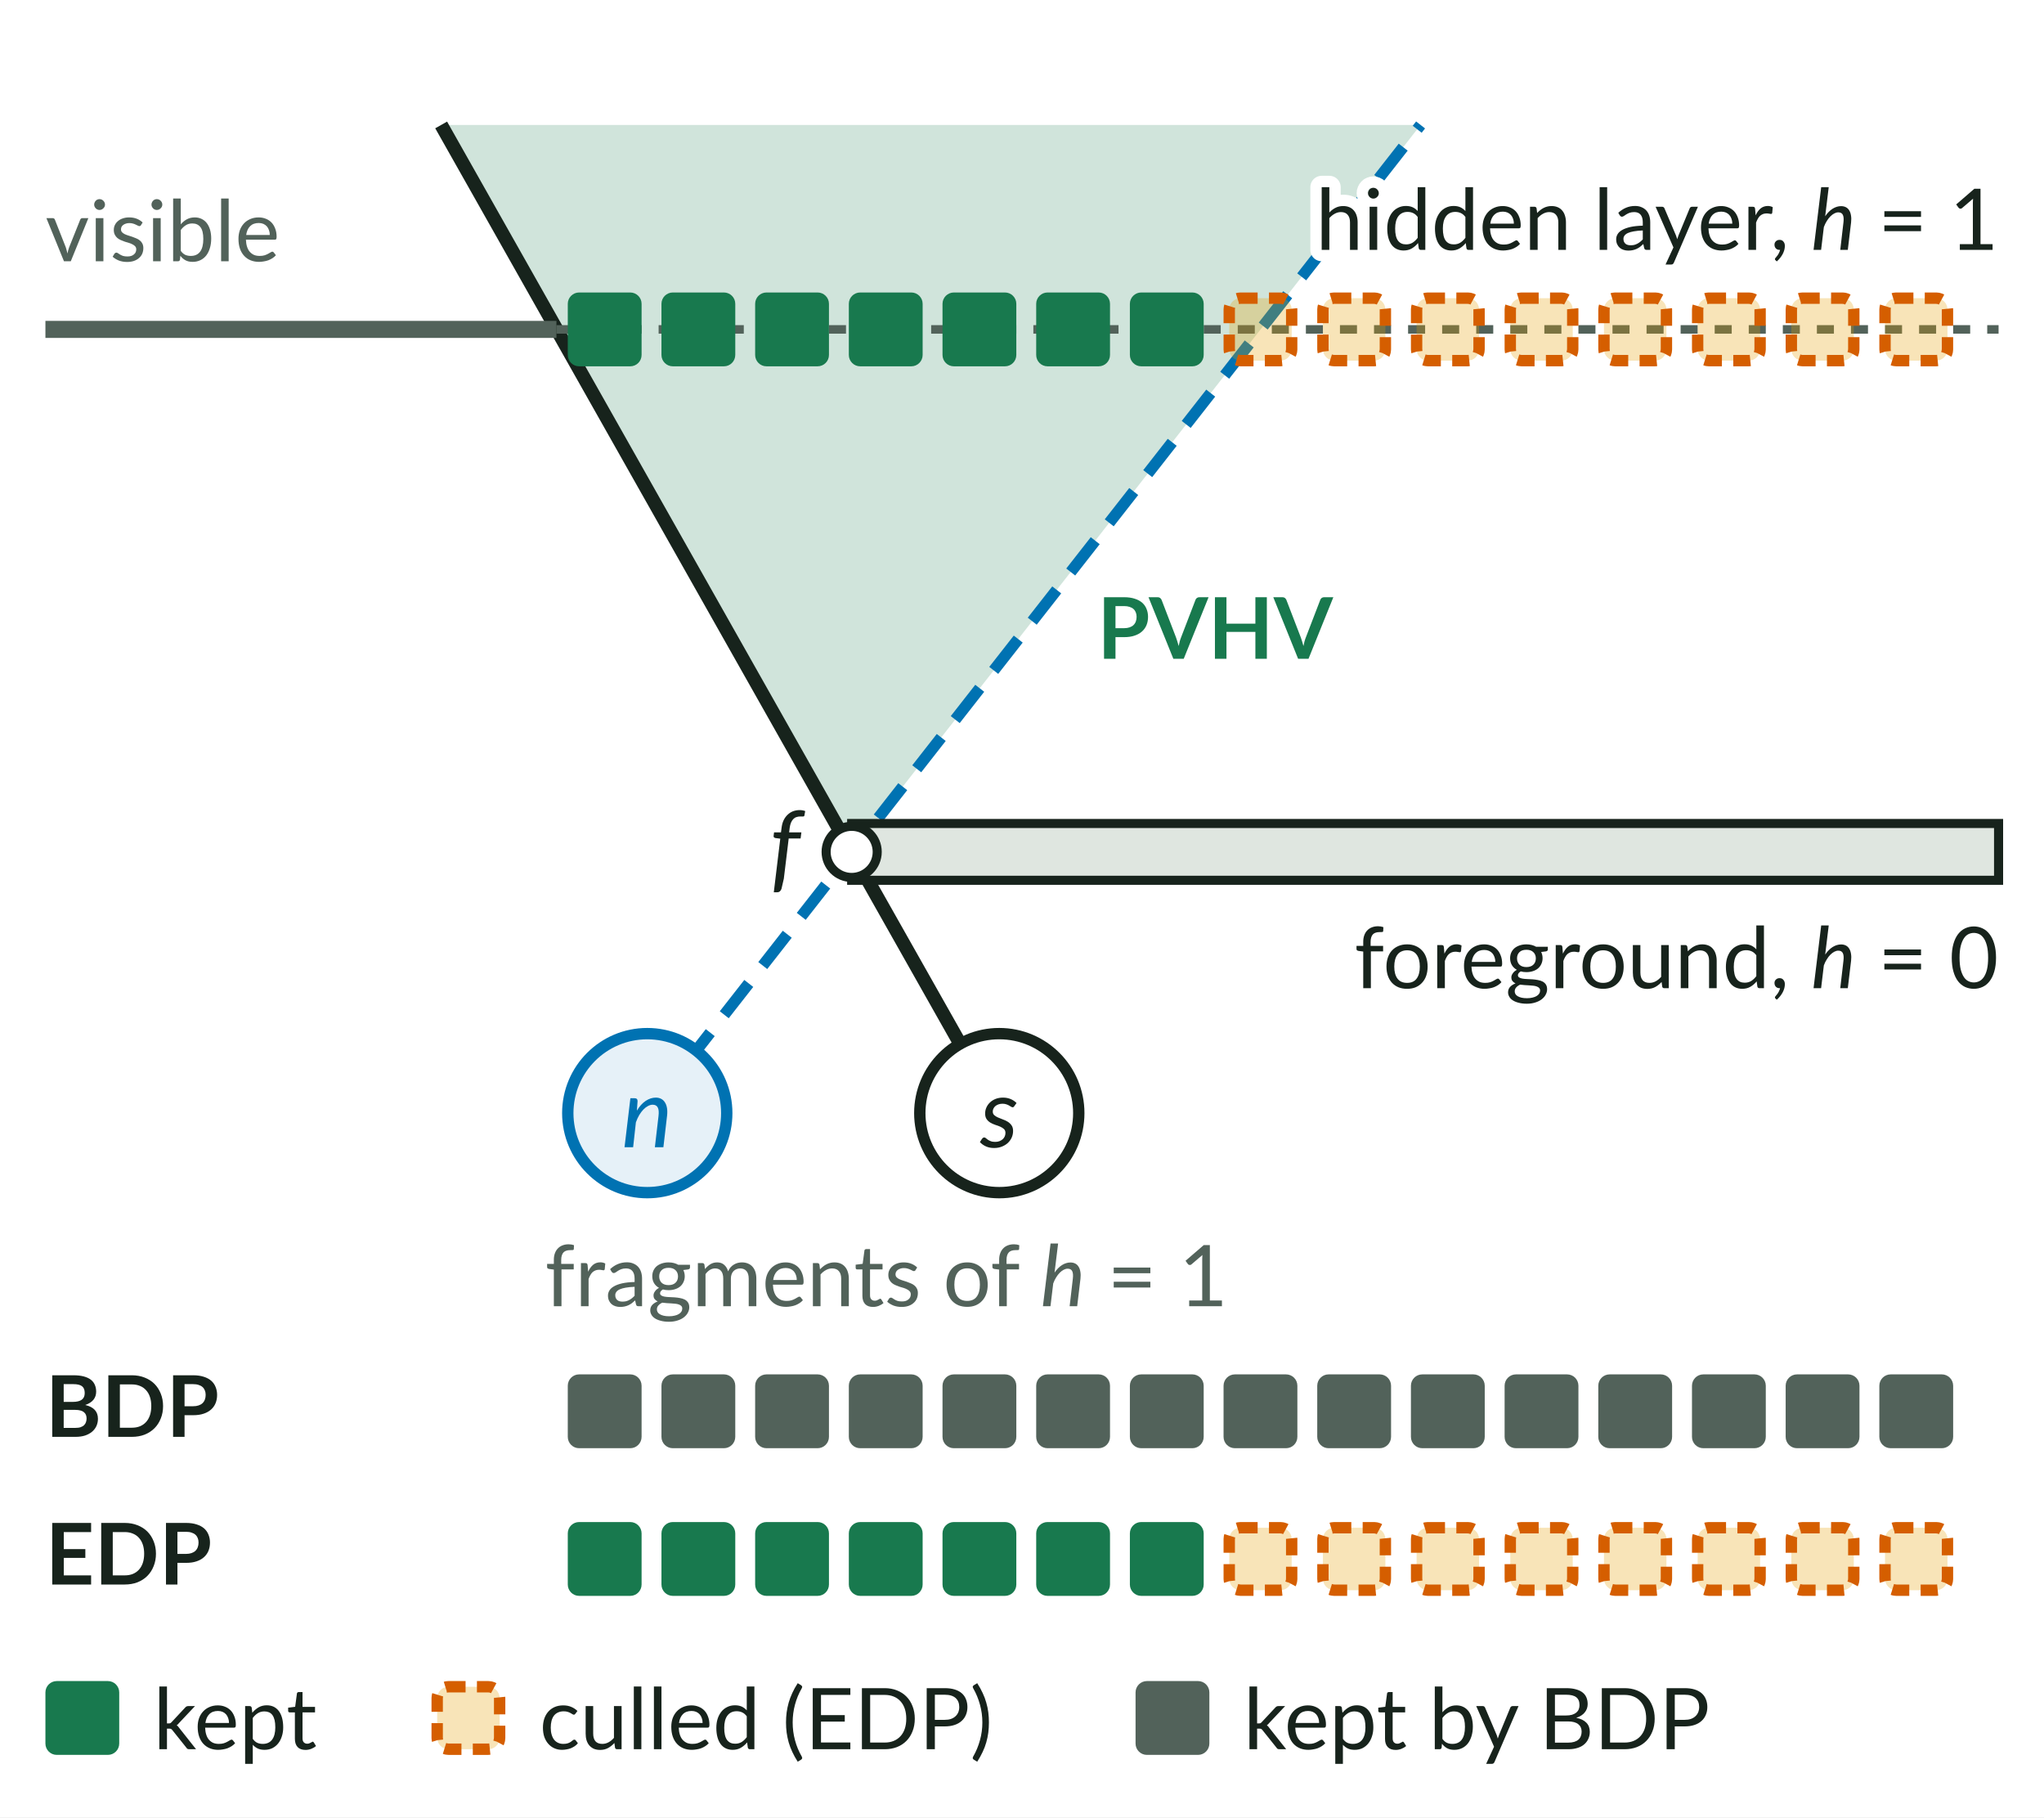
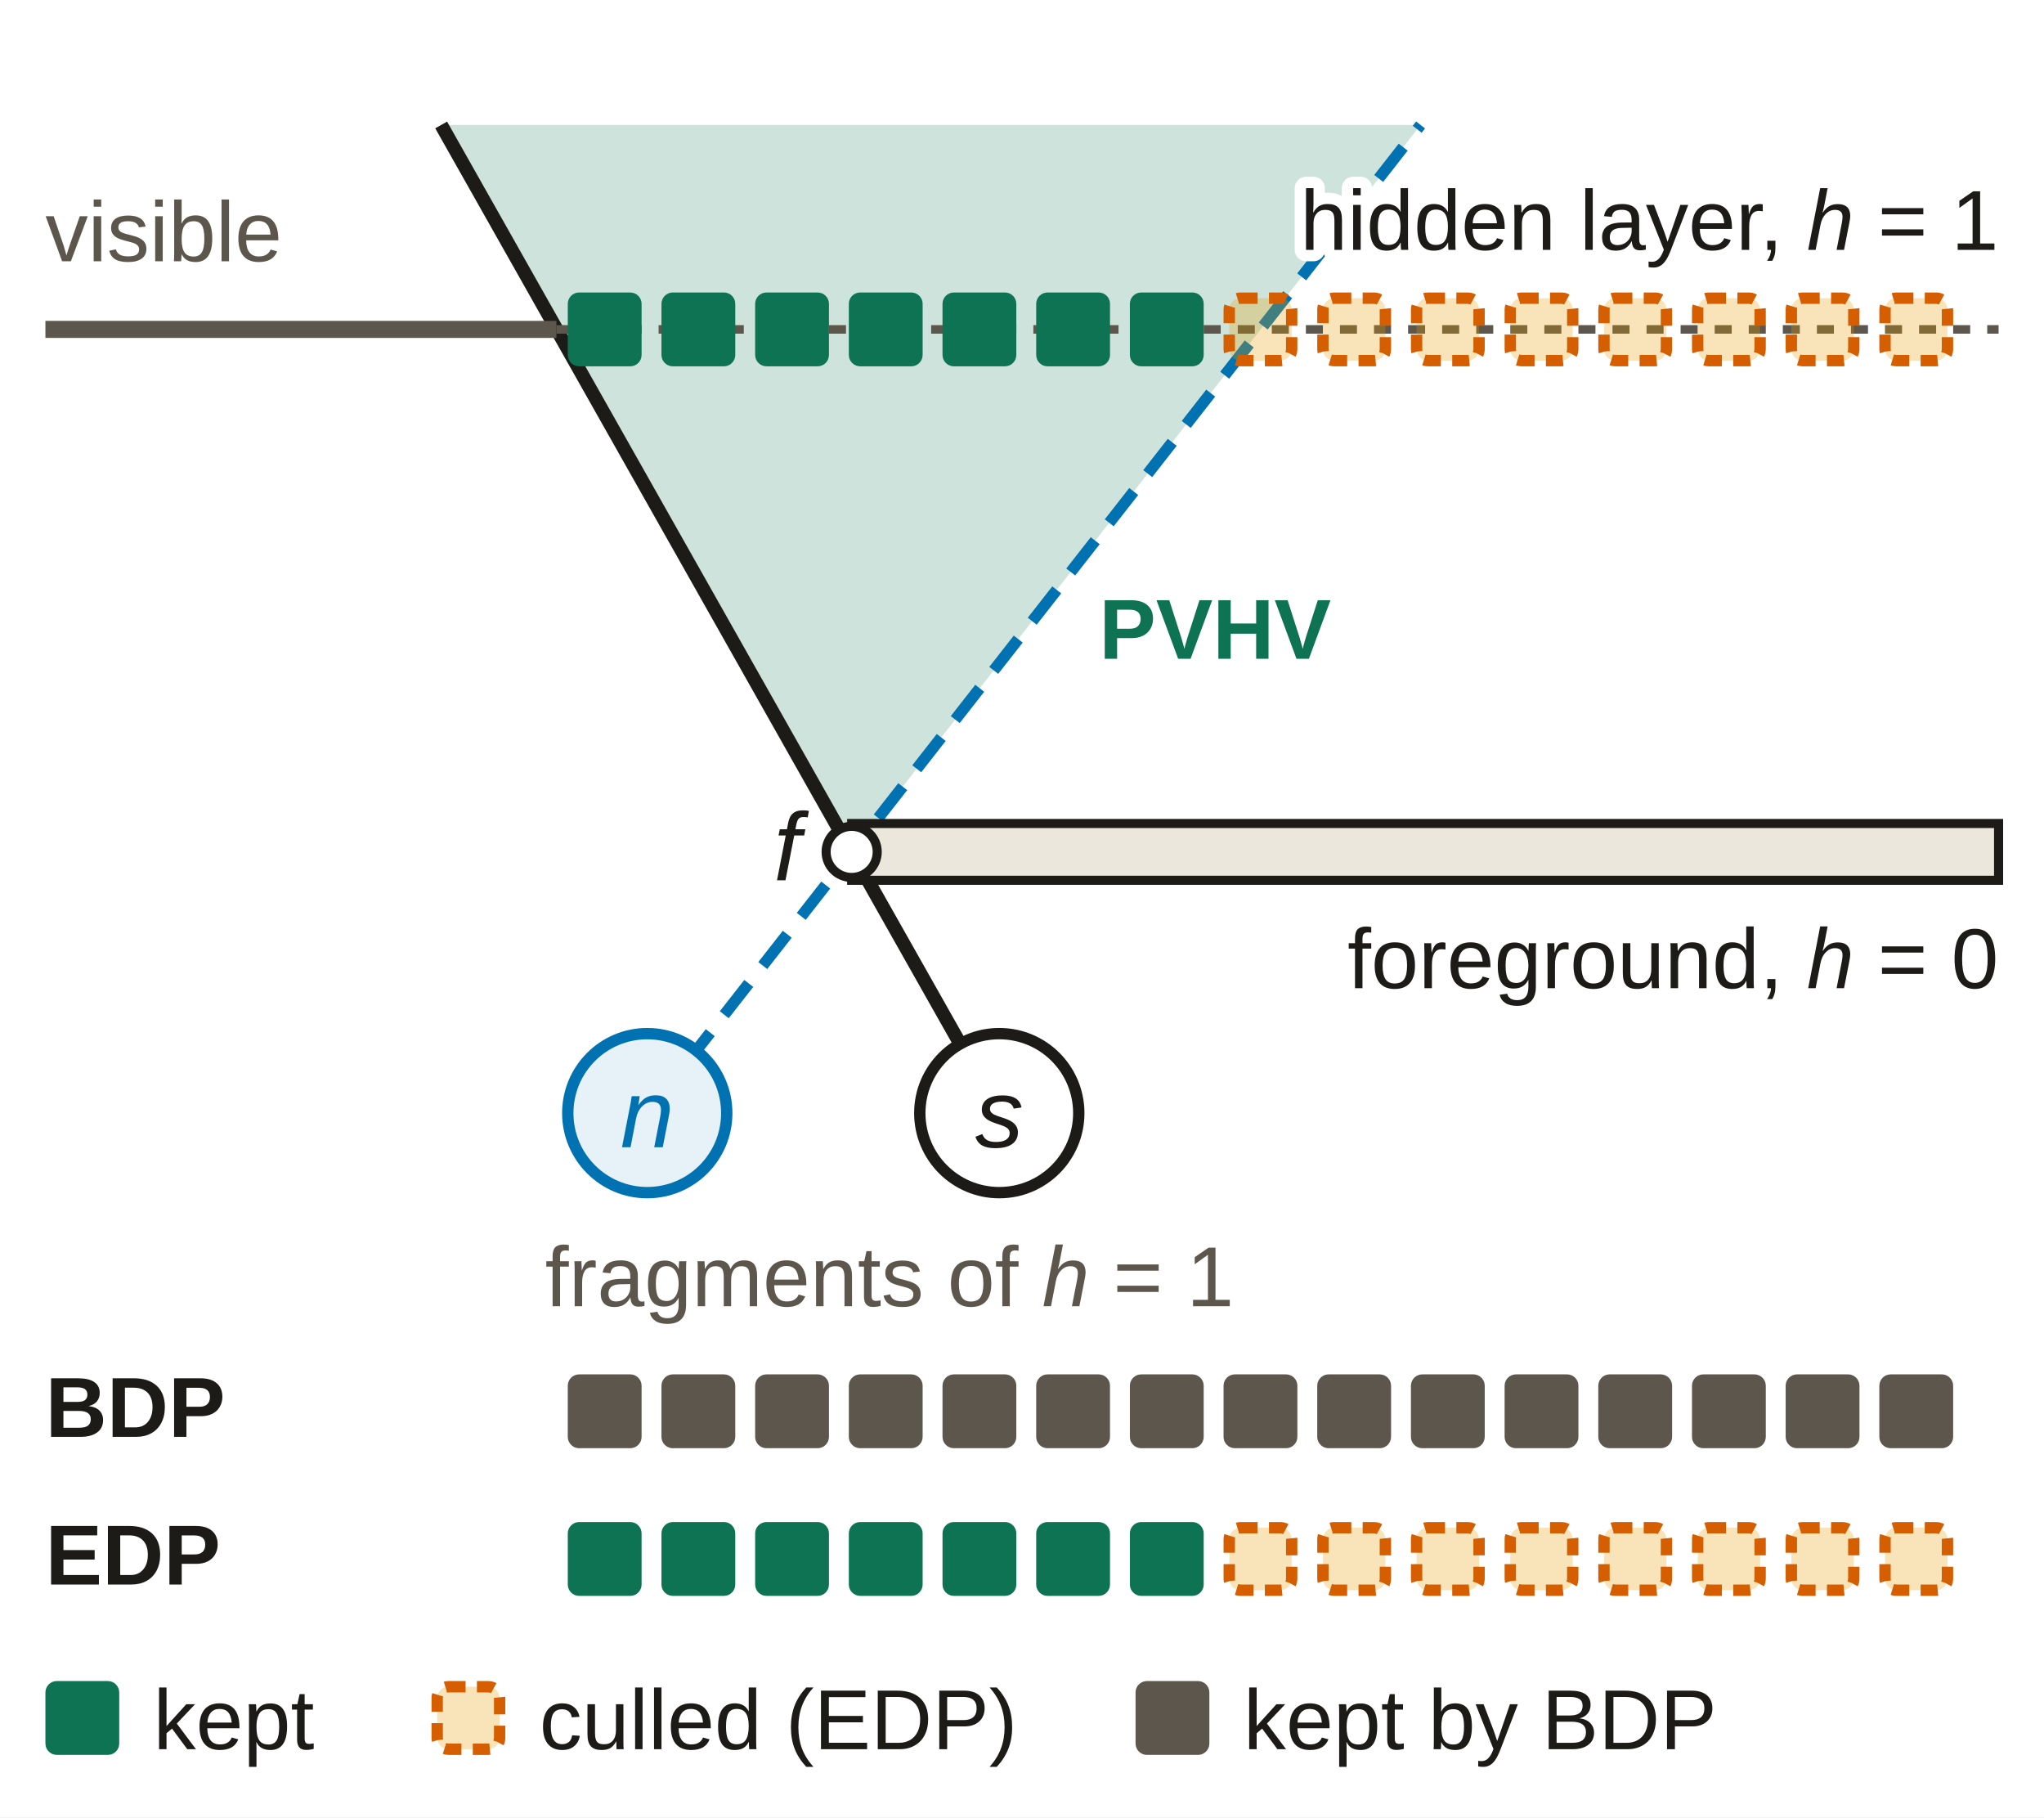
<svg xmlns="http://www.w3.org/2000/svg" viewBox="0 0 360 320" role="img" aria-labelledby="title desc">
  <rect width="360" height="320" fill="#ffffff" />
-   <g font-family="Lato, 'Segoe UI', 'Helvetica Neue', Arial, sans-serif" font-size="17">
-     <path d="M150 150L77.7 22L250.2 22Z" fill="#18794e" fill-opacity=".2" />
-     <path d="M176 196L77.7 22" stroke="#17231c" stroke-width="2.4" />
+   <g font-family="'Segoe UI', 'Helvetica Neue', Arial, sans-serif" font-size="17">
+     <path d="M150 150L77.7 22L250.2 22Z" fill="#0d7352" fill-opacity=".2" />
+     <path d="M176 196L77.7 22" stroke="#1d1b18" stroke-width="2.4" />
    <path d="M114 196L250.2 22" stroke="#0072b2" stroke-width="2" stroke-dasharray="7 4" />
-     <path d="M8 58H98" stroke="#52625a" stroke-width="3" />
-     <path d="M98 58H352" stroke="#52625a" stroke-width="1.5" stroke-dasharray="3 3" />
-     <text x="8" y="46" text-anchor="start" font-size="15" fill="#52625a">visible</text>
-     <rect x="150" y="145" width="202" height="10" fill="#dfe6e0" stroke="#17231c" stroke-width="1.6" />
-     <circle cx="150" cy="150" r="4.5" fill="#fff" stroke="#17231c" stroke-width="1.6" />
-     <text x="141" y="155" text-anchor="end" font-size="17" fill="#17231c">
+     <path d="M8 58H98" stroke="#5c564c" stroke-width="3" />
+     <path d="M98 58H352" stroke="#5c564c" stroke-width="1.5" stroke-dasharray="3 3" />
+     <text x="8" y="46" text-anchor="start" font-size="15" fill="#5c564c">visible</text>
+     <rect x="150" y="145" width="202" height="10" fill="#ece7dc" stroke="#1d1b18" stroke-width="1.6" />
+     <circle cx="150" cy="150" r="4.5" fill="#fff" stroke="#1d1b18" stroke-width="1.6" />
+     <text x="141" y="155" text-anchor="end" font-size="17" fill="#1d1b18">
      <tspan font-style="italic">f</tspan>
    </text>
-     <text x="352" y="174" text-anchor="end" font-size="15" fill="#17231c">foreground, <tspan font-style="italic">h</tspan> = 0</text>
-     <text x="352" y="44" text-anchor="end" font-size="15" fill="#17231c" stroke="#ffffff" stroke-width="4" stroke-linejoin="round" paint-order="stroke">hidden layer, <tspan font-style="italic">h</tspan> = 1</text>
-     <text x="214" y="116" text-anchor="middle" font-size="15" fill="#18794e" font-weight="700" stroke="#ffffff" stroke-width="4" stroke-linejoin="round" paint-order="stroke">PVHV</text>
+     <text x="352" y="174" text-anchor="end" font-size="15" fill="#1d1b18">foreground, <tspan font-style="italic">h</tspan> = 0</text>
+     <text x="352" y="44" text-anchor="end" font-size="15" fill="#1d1b18" stroke="#ffffff" stroke-width="4" stroke-linejoin="round" paint-order="stroke">hidden layer, <tspan font-style="italic">h</tspan> = 1</text>
+     <text x="214" y="116" text-anchor="middle" font-size="15" fill="#0d7352" font-weight="700" stroke="#ffffff" stroke-width="4" stroke-linejoin="round" paint-order="stroke">PVHV</text>
    <circle cx="114" cy="196" r="14" fill="#e6f1f8" stroke="#0072b2" stroke-width="2" />
    <text x="114" y="202" text-anchor="middle" font-size="17" fill="#0072b2">
      <tspan font-style="italic">n</tspan>
    </text>
-     <circle cx="176" cy="196" r="14" fill="#ffffff" stroke="#17231c" stroke-width="2" />
-     <text x="176" y="202" text-anchor="middle" font-size="17" fill="#17231c">
+     <circle cx="176" cy="196" r="14" fill="#ffffff" stroke="#1d1b18" stroke-width="2" />
+     <text x="176" y="202" text-anchor="middle" font-size="17" fill="#1d1b18">
      <tspan font-style="italic">s</tspan>
    </text>
-     <rect x="100" y="51.5" width="13" height="13" rx="2" fill="#18794e" />
-     <rect x="116.5" y="51.5" width="13" height="13" rx="2" fill="#18794e" />
-     <rect x="133" y="51.5" width="13" height="13" rx="2" fill="#18794e" />
-     <rect x="149.5" y="51.5" width="13" height="13" rx="2" fill="#18794e" />
-     <rect x="166" y="51.5" width="13" height="13" rx="2" fill="#18794e" />
-     <rect x="182.5" y="51.5" width="13" height="13" rx="2" fill="#18794e" />
-     <rect x="199" y="51.5" width="13" height="13" rx="2" fill="#18794e" />
+     <rect x="100" y="51.5" width="13" height="13" rx="2" fill="#0d7352" />
+     <rect x="116.5" y="51.5" width="13" height="13" rx="2" fill="#0d7352" />
+     <rect x="133" y="51.5" width="13" height="13" rx="2" fill="#0d7352" />
+     <rect x="149.5" y="51.5" width="13" height="13" rx="2" fill="#0d7352" />
+     <rect x="166" y="51.5" width="13" height="13" rx="2" fill="#0d7352" />
+     <rect x="182.5" y="51.5" width="13" height="13" rx="2" fill="#0d7352" />
+     <rect x="199" y="51.5" width="13" height="13" rx="2" fill="#0d7352" />
    <rect x="216.5" y="52.5" width="11" height="11" rx="2" fill="#e69f00" fill-opacity=".28" stroke="#d55e00" stroke-width="2" stroke-dasharray="3 2" />
    <rect x="233" y="52.5" width="11" height="11" rx="2" fill="#e69f00" fill-opacity=".28" stroke="#d55e00" stroke-width="2" stroke-dasharray="3 2" />
    <rect x="249.5" y="52.5" width="11" height="11" rx="2" fill="#e69f00" fill-opacity=".28" stroke="#d55e00" stroke-width="2" stroke-dasharray="3 2" />
    <rect x="266" y="52.5" width="11" height="11" rx="2" fill="#e69f00" fill-opacity=".28" stroke="#d55e00" stroke-width="2" stroke-dasharray="3 2" />
    <rect x="282.5" y="52.5" width="11" height="11" rx="2" fill="#e69f00" fill-opacity=".28" stroke="#d55e00" stroke-width="2" stroke-dasharray="3 2" />
    <rect x="299" y="52.5" width="11" height="11" rx="2" fill="#e69f00" fill-opacity=".28" stroke="#d55e00" stroke-width="2" stroke-dasharray="3 2" />
    <rect x="315.5" y="52.5" width="11" height="11" rx="2" fill="#e69f00" fill-opacity=".28" stroke="#d55e00" stroke-width="2" stroke-dasharray="3 2" />
    <rect x="332" y="52.5" width="11" height="11" rx="2" fill="#e69f00" fill-opacity=".28" stroke="#d55e00" stroke-width="2" stroke-dasharray="3 2" />
-     <text x="8" y="253" text-anchor="start" font-size="15" fill="#17231c" font-weight="700">BDP</text>
-     <rect x="100" y="242" width="13" height="13" rx="2" fill="#52625a" />
-     <rect x="116.5" y="242" width="13" height="13" rx="2" fill="#52625a" />
-     <rect x="133" y="242" width="13" height="13" rx="2" fill="#52625a" />
-     <rect x="149.5" y="242" width="13" height="13" rx="2" fill="#52625a" />
-     <rect x="166" y="242" width="13" height="13" rx="2" fill="#52625a" />
-     <rect x="182.5" y="242" width="13" height="13" rx="2" fill="#52625a" />
-     <rect x="199" y="242" width="13" height="13" rx="2" fill="#52625a" />
-     <rect x="215.5" y="242" width="13" height="13" rx="2" fill="#52625a" />
-     <rect x="232" y="242" width="13" height="13" rx="2" fill="#52625a" />
-     <rect x="248.5" y="242" width="13" height="13" rx="2" fill="#52625a" />
-     <rect x="265" y="242" width="13" height="13" rx="2" fill="#52625a" />
-     <rect x="281.5" y="242" width="13" height="13" rx="2" fill="#52625a" />
-     <rect x="298" y="242" width="13" height="13" rx="2" fill="#52625a" />
-     <rect x="314.5" y="242" width="13" height="13" rx="2" fill="#52625a" />
-     <rect x="331" y="242" width="13" height="13" rx="2" fill="#52625a" />
-     <text x="8" y="279" text-anchor="start" font-size="15" fill="#17231c" font-weight="700">EDP</text>
-     <rect x="100" y="268" width="13" height="13" rx="2" fill="#18794e" />
-     <rect x="116.5" y="268" width="13" height="13" rx="2" fill="#18794e" />
-     <rect x="133" y="268" width="13" height="13" rx="2" fill="#18794e" />
-     <rect x="149.5" y="268" width="13" height="13" rx="2" fill="#18794e" />
-     <rect x="166" y="268" width="13" height="13" rx="2" fill="#18794e" />
-     <rect x="182.5" y="268" width="13" height="13" rx="2" fill="#18794e" />
-     <rect x="199" y="268" width="13" height="13" rx="2" fill="#18794e" />
+     <text x="8" y="253" text-anchor="start" font-size="15" fill="#1d1b18" font-weight="700">BDP</text>
+     <rect x="100" y="242" width="13" height="13" rx="2" fill="#5c564c" />
+     <rect x="116.5" y="242" width="13" height="13" rx="2" fill="#5c564c" />
+     <rect x="133" y="242" width="13" height="13" rx="2" fill="#5c564c" />
+     <rect x="149.5" y="242" width="13" height="13" rx="2" fill="#5c564c" />
+     <rect x="166" y="242" width="13" height="13" rx="2" fill="#5c564c" />
+     <rect x="182.5" y="242" width="13" height="13" rx="2" fill="#5c564c" />
+     <rect x="199" y="242" width="13" height="13" rx="2" fill="#5c564c" />
+     <rect x="215.5" y="242" width="13" height="13" rx="2" fill="#5c564c" />
+     <rect x="232" y="242" width="13" height="13" rx="2" fill="#5c564c" />
+     <rect x="248.5" y="242" width="13" height="13" rx="2" fill="#5c564c" />
+     <rect x="265" y="242" width="13" height="13" rx="2" fill="#5c564c" />
+     <rect x="281.5" y="242" width="13" height="13" rx="2" fill="#5c564c" />
+     <rect x="298" y="242" width="13" height="13" rx="2" fill="#5c564c" />
+     <rect x="314.5" y="242" width="13" height="13" rx="2" fill="#5c564c" />
+     <rect x="331" y="242" width="13" height="13" rx="2" fill="#5c564c" />
+     <text x="8" y="279" text-anchor="start" font-size="15" fill="#1d1b18" font-weight="700">EDP</text>
+     <rect x="100" y="268" width="13" height="13" rx="2" fill="#0d7352" />
+     <rect x="116.5" y="268" width="13" height="13" rx="2" fill="#0d7352" />
+     <rect x="133" y="268" width="13" height="13" rx="2" fill="#0d7352" />
+     <rect x="149.5" y="268" width="13" height="13" rx="2" fill="#0d7352" />
+     <rect x="166" y="268" width="13" height="13" rx="2" fill="#0d7352" />
+     <rect x="182.5" y="268" width="13" height="13" rx="2" fill="#0d7352" />
+     <rect x="199" y="268" width="13" height="13" rx="2" fill="#0d7352" />
    <rect x="216.5" y="269" width="11" height="11" rx="2" fill="#e69f00" fill-opacity=".28" stroke="#d55e00" stroke-width="2" stroke-dasharray="3 2" />
    <rect x="233" y="269" width="11" height="11" rx="2" fill="#e69f00" fill-opacity=".28" stroke="#d55e00" stroke-width="2" stroke-dasharray="3 2" />
    <rect x="249.5" y="269" width="11" height="11" rx="2" fill="#e69f00" fill-opacity=".28" stroke="#d55e00" stroke-width="2" stroke-dasharray="3 2" />
    <rect x="266" y="269" width="11" height="11" rx="2" fill="#e69f00" fill-opacity=".28" stroke="#d55e00" stroke-width="2" stroke-dasharray="3 2" />
    <rect x="282.5" y="269" width="11" height="11" rx="2" fill="#e69f00" fill-opacity=".28" stroke="#d55e00" stroke-width="2" stroke-dasharray="3 2" />
    <rect x="299" y="269" width="11" height="11" rx="2" fill="#e69f00" fill-opacity=".28" stroke="#d55e00" stroke-width="2" stroke-dasharray="3 2" />
    <rect x="315.5" y="269" width="11" height="11" rx="2" fill="#e69f00" fill-opacity=".28" stroke="#d55e00" stroke-width="2" stroke-dasharray="3 2" />
    <rect x="332" y="269" width="11" height="11" rx="2" fill="#e69f00" fill-opacity=".28" stroke="#d55e00" stroke-width="2" stroke-dasharray="3 2" />
-     <text x="96" y="230" text-anchor="start" font-size="15" fill="#52625a">fragments of <tspan font-style="italic">h</tspan> = 1</text>
-     <rect x="8" y="296" width="13" height="13" rx="2" fill="#18794e" />
-     <text x="27" y="308" text-anchor="start" font-size="15" fill="#17231c">kept</text>
+     <text x="96" y="230" text-anchor="start" font-size="15" fill="#5c564c">fragments of <tspan font-style="italic">h</tspan> = 1</text>
+     <rect x="8" y="296" width="13" height="13" rx="2" fill="#0d7352" />
+     <text x="27" y="308" text-anchor="start" font-size="15" fill="#1d1b18">kept</text>
    <rect x="77" y="297" width="11" height="11" rx="2" fill="#e69f00" fill-opacity=".28" stroke="#d55e00" stroke-width="2" stroke-dasharray="3 2" />
-     <text x="95" y="308" text-anchor="start" font-size="15" fill="#17231c">culled (EDP)</text>
-     <rect x="200" y="296" width="13" height="13" rx="2" fill="#52625a" />
-     <text x="219" y="308" text-anchor="start" font-size="15" fill="#17231c">kept by BDP</text>
+     <text x="95" y="308" text-anchor="start" font-size="15" fill="#1d1b18">culled (EDP)</text>
+     <rect x="200" y="296" width="13" height="13" rx="2" fill="#5c564c" />
+     <text x="219" y="308" text-anchor="start" font-size="15" fill="#1d1b18">kept by BDP</text>
  </g>
</svg>
